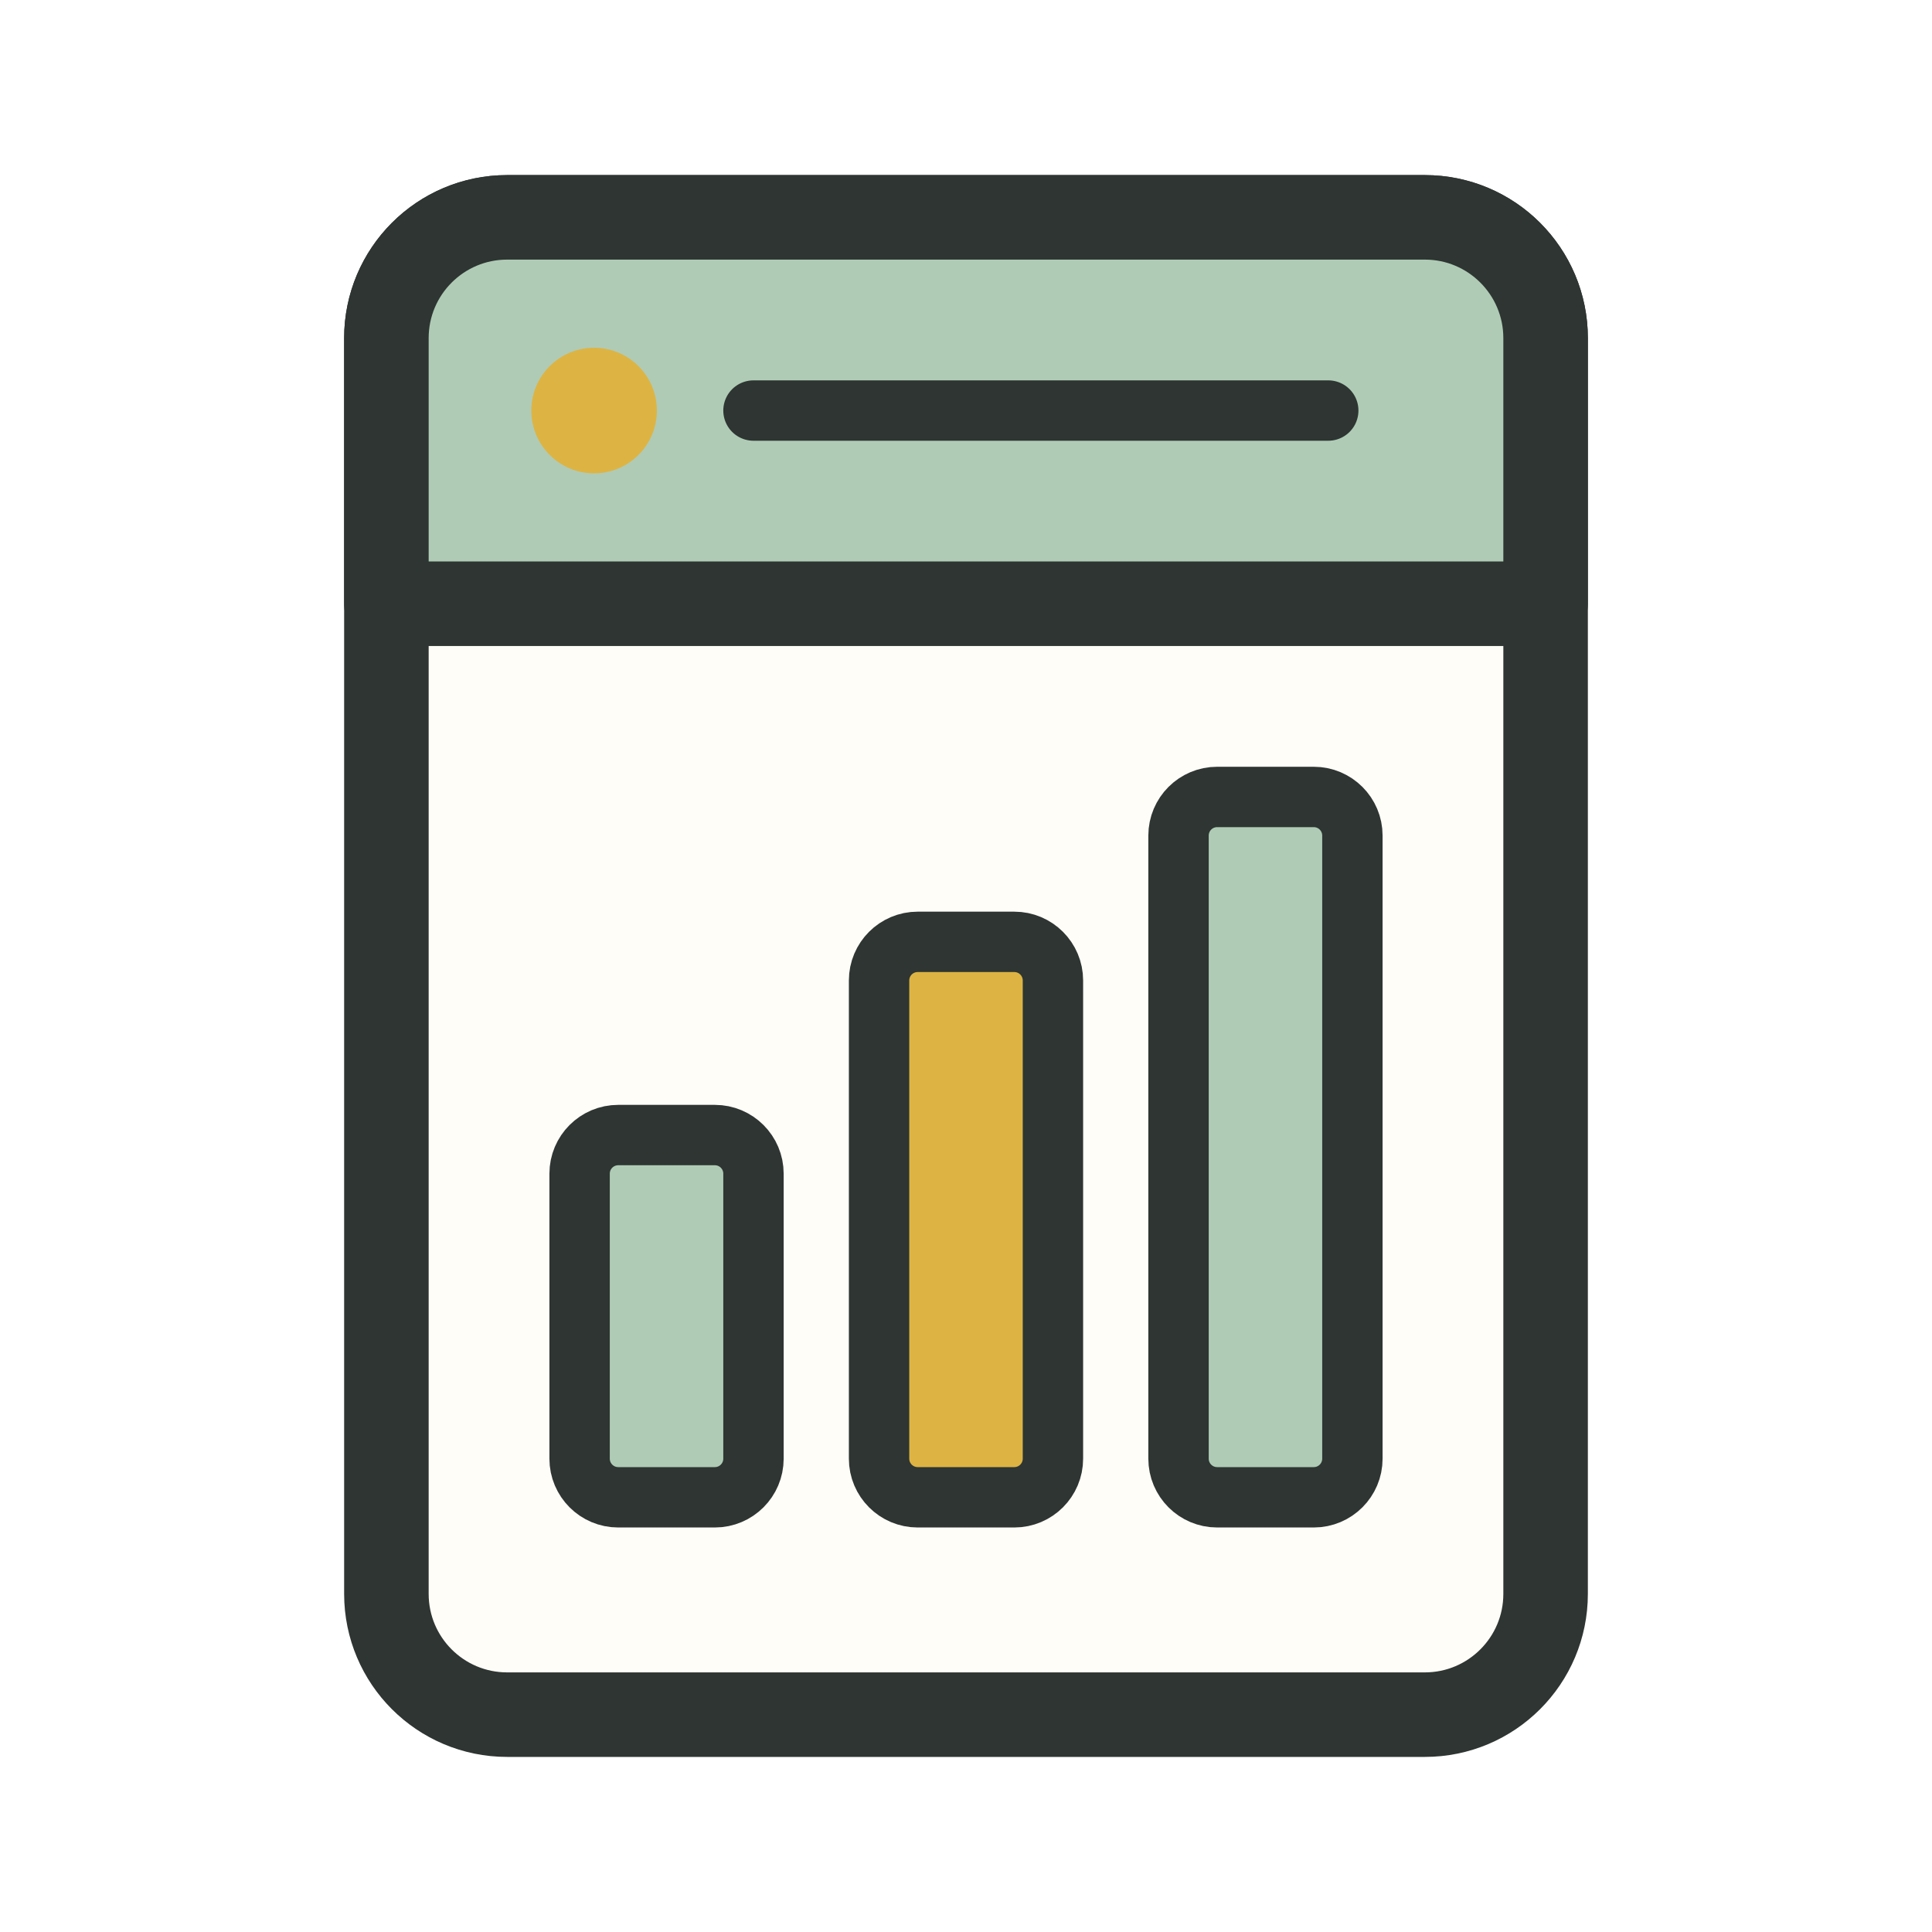
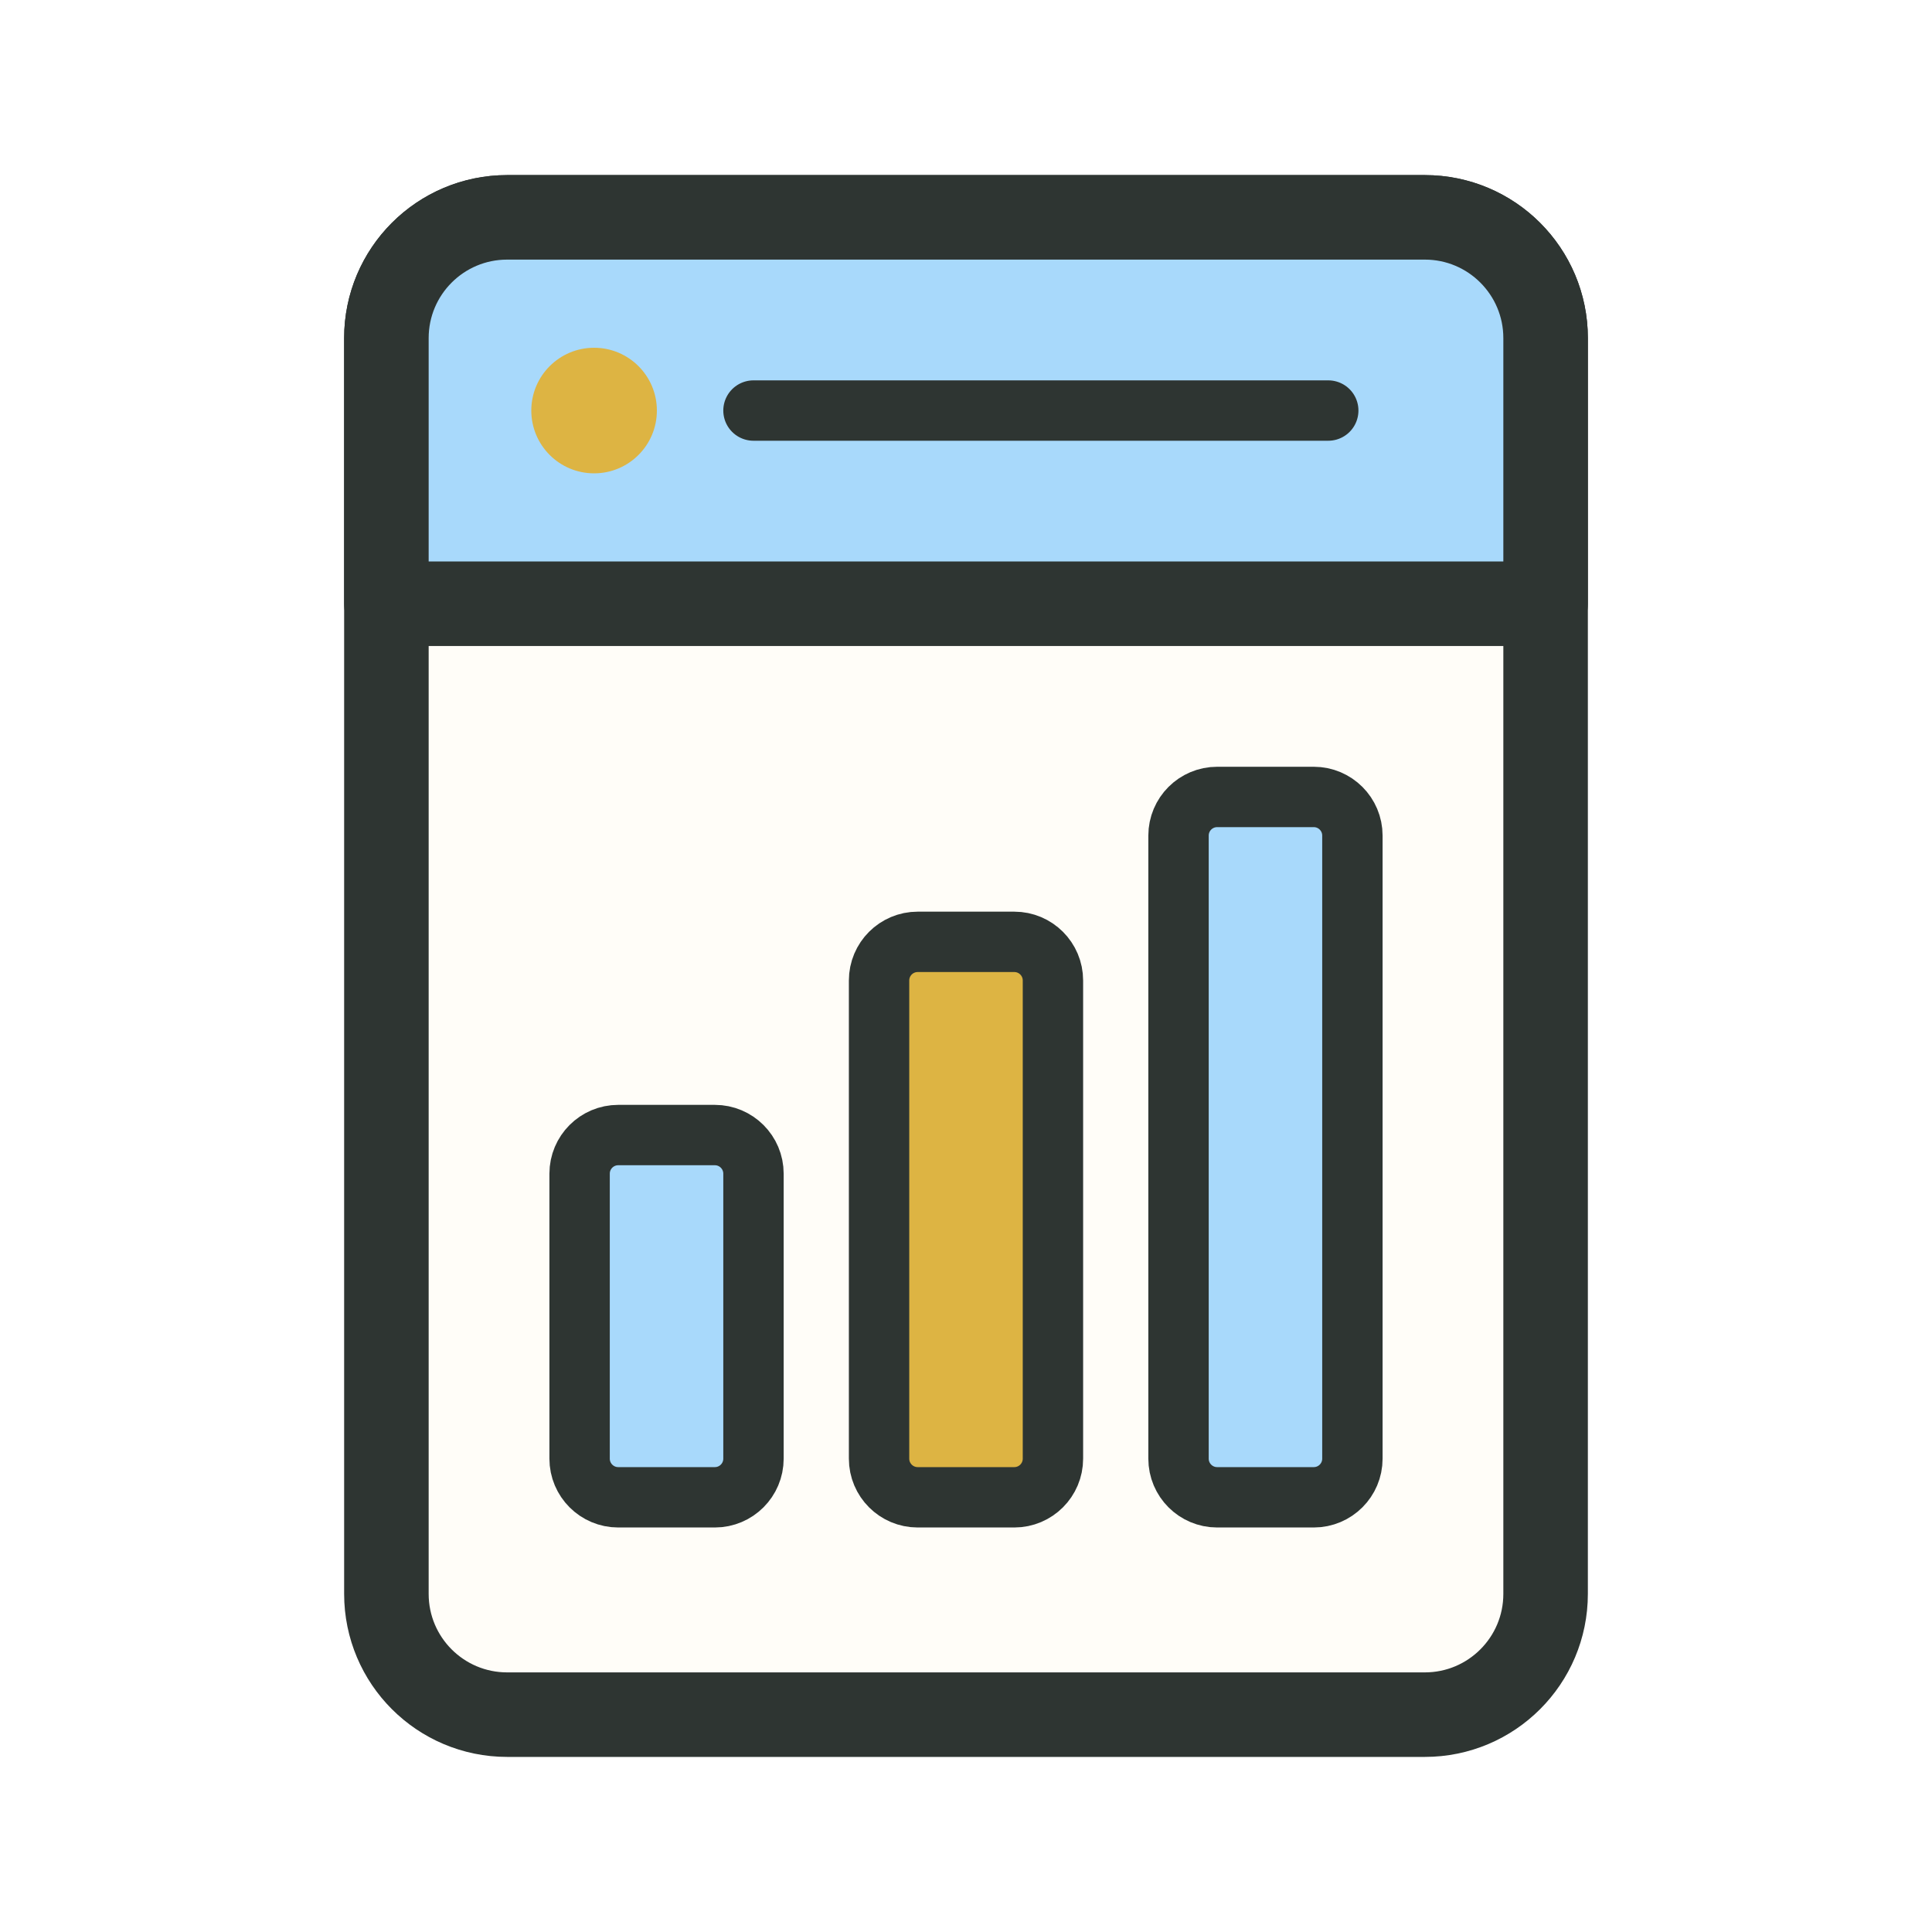
<svg xmlns="http://www.w3.org/2000/svg" width="40" height="40" viewBox="0 0 40 40" fill="none" stroke="#2E3532" stroke-width="1.75" stroke-linecap="round" stroke-linejoin="round">
  <rect x="8" y="4.5" width="24" height="31" rx="2.5" fill="#FFFDF8" />
-   <path d="M8 12.5 V7 a2.5 2.5 0 0 1 2.5 -2.5 h19 A2.5 2.5 0 0 1 32 7 V12.5 Z" fill="#AFCBB6" />
+   <path d="M8 12.5 V7 a2.5 2.5 0 0 1 2.5 -2.5 h19 A2.5 2.5 0 0 1 32 7 V12.5 Z" fill="#A8D9FB" />
  <circle cx="12.3" cy="8.5" r="1.3" fill="#DDB443" stroke="none" />
  <line x1="15.6" y1="8.5" x2="27.5" y2="8.5" stroke-width="1.25" />
-   <rect x="12" y="23.5" width="3.6" height="7.5" rx="0.8" fill="#AFCBB6" stroke-width="1.25" />
+   <rect x="12" y="23.5" width="3.6" height="7.5" rx="0.8" fill="#A8D9FB" stroke-width="1.25" />
  <rect x="18.2" y="19.5" width="3.6" height="11.5" rx="0.8" fill="#DDB443" stroke-width="1.25" />
-   <rect x="24.4" y="16.5" width="3.6" height="14.5" rx="0.8" fill="#AFCBB6" stroke-width="1.25" />
+   <rect x="24.4" y="16.5" width="3.6" height="14.5" rx="0.8" fill="#A8D9FB" stroke-width="1.25" />
</svg>
